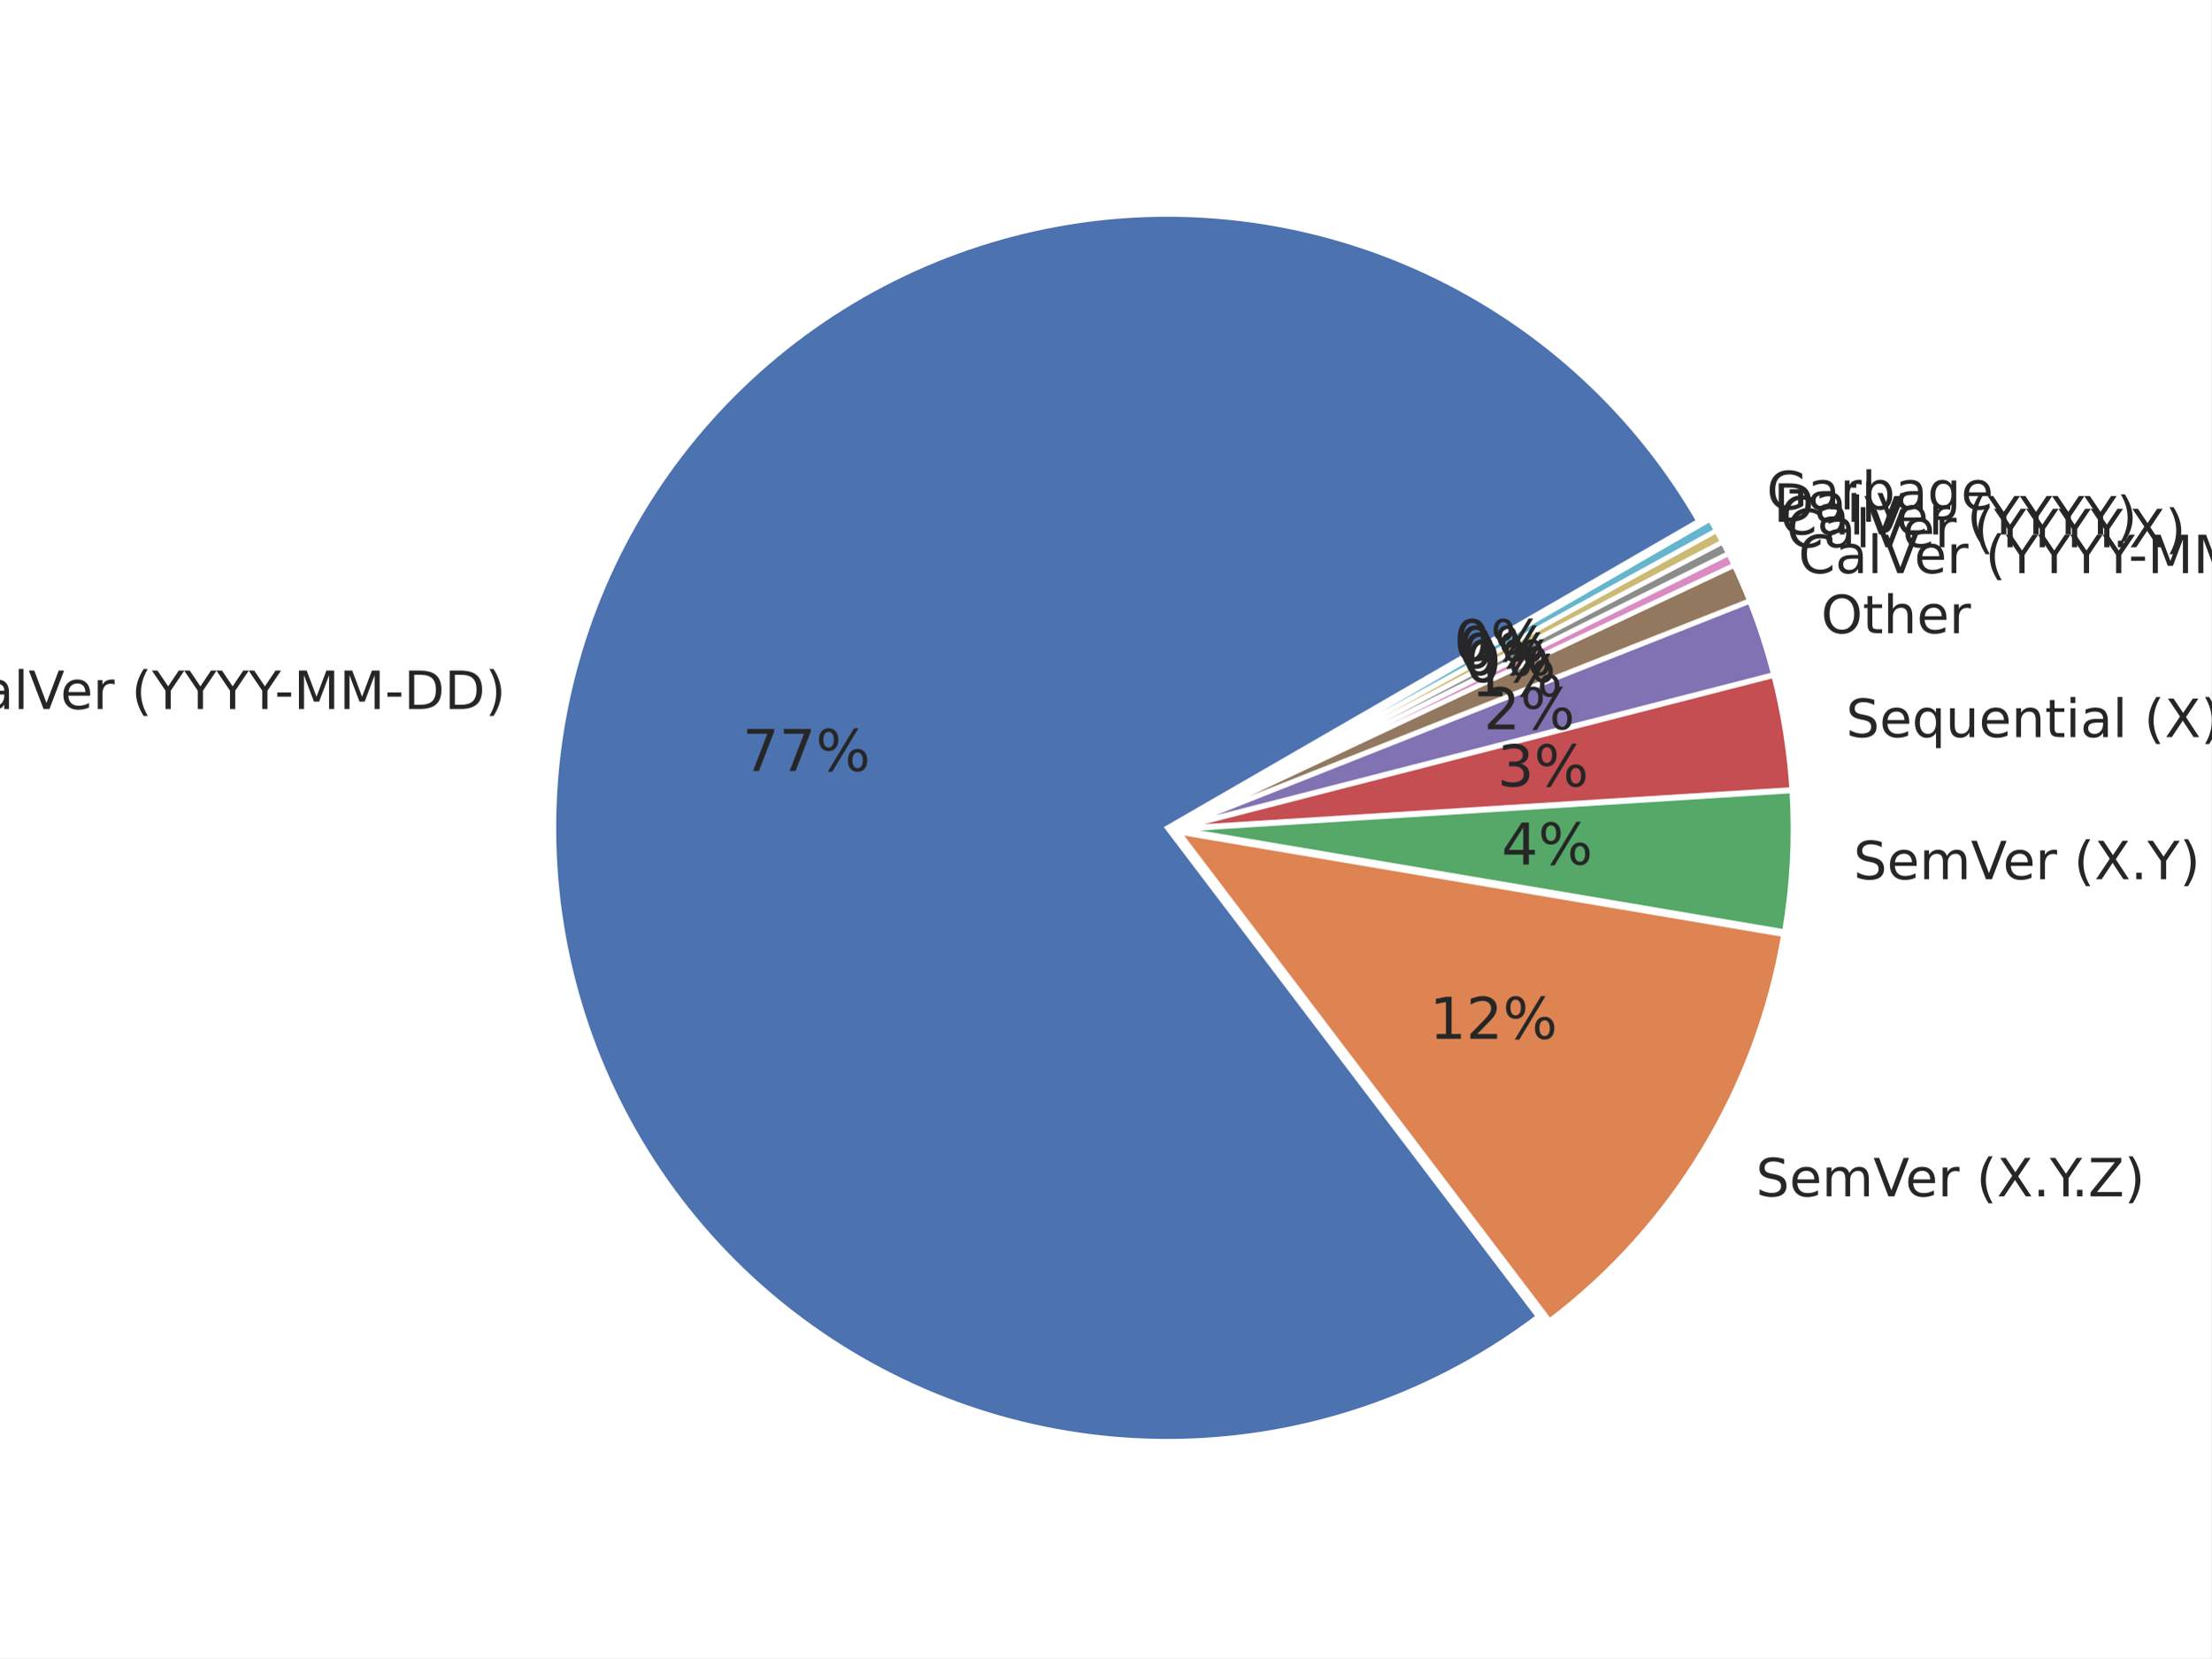
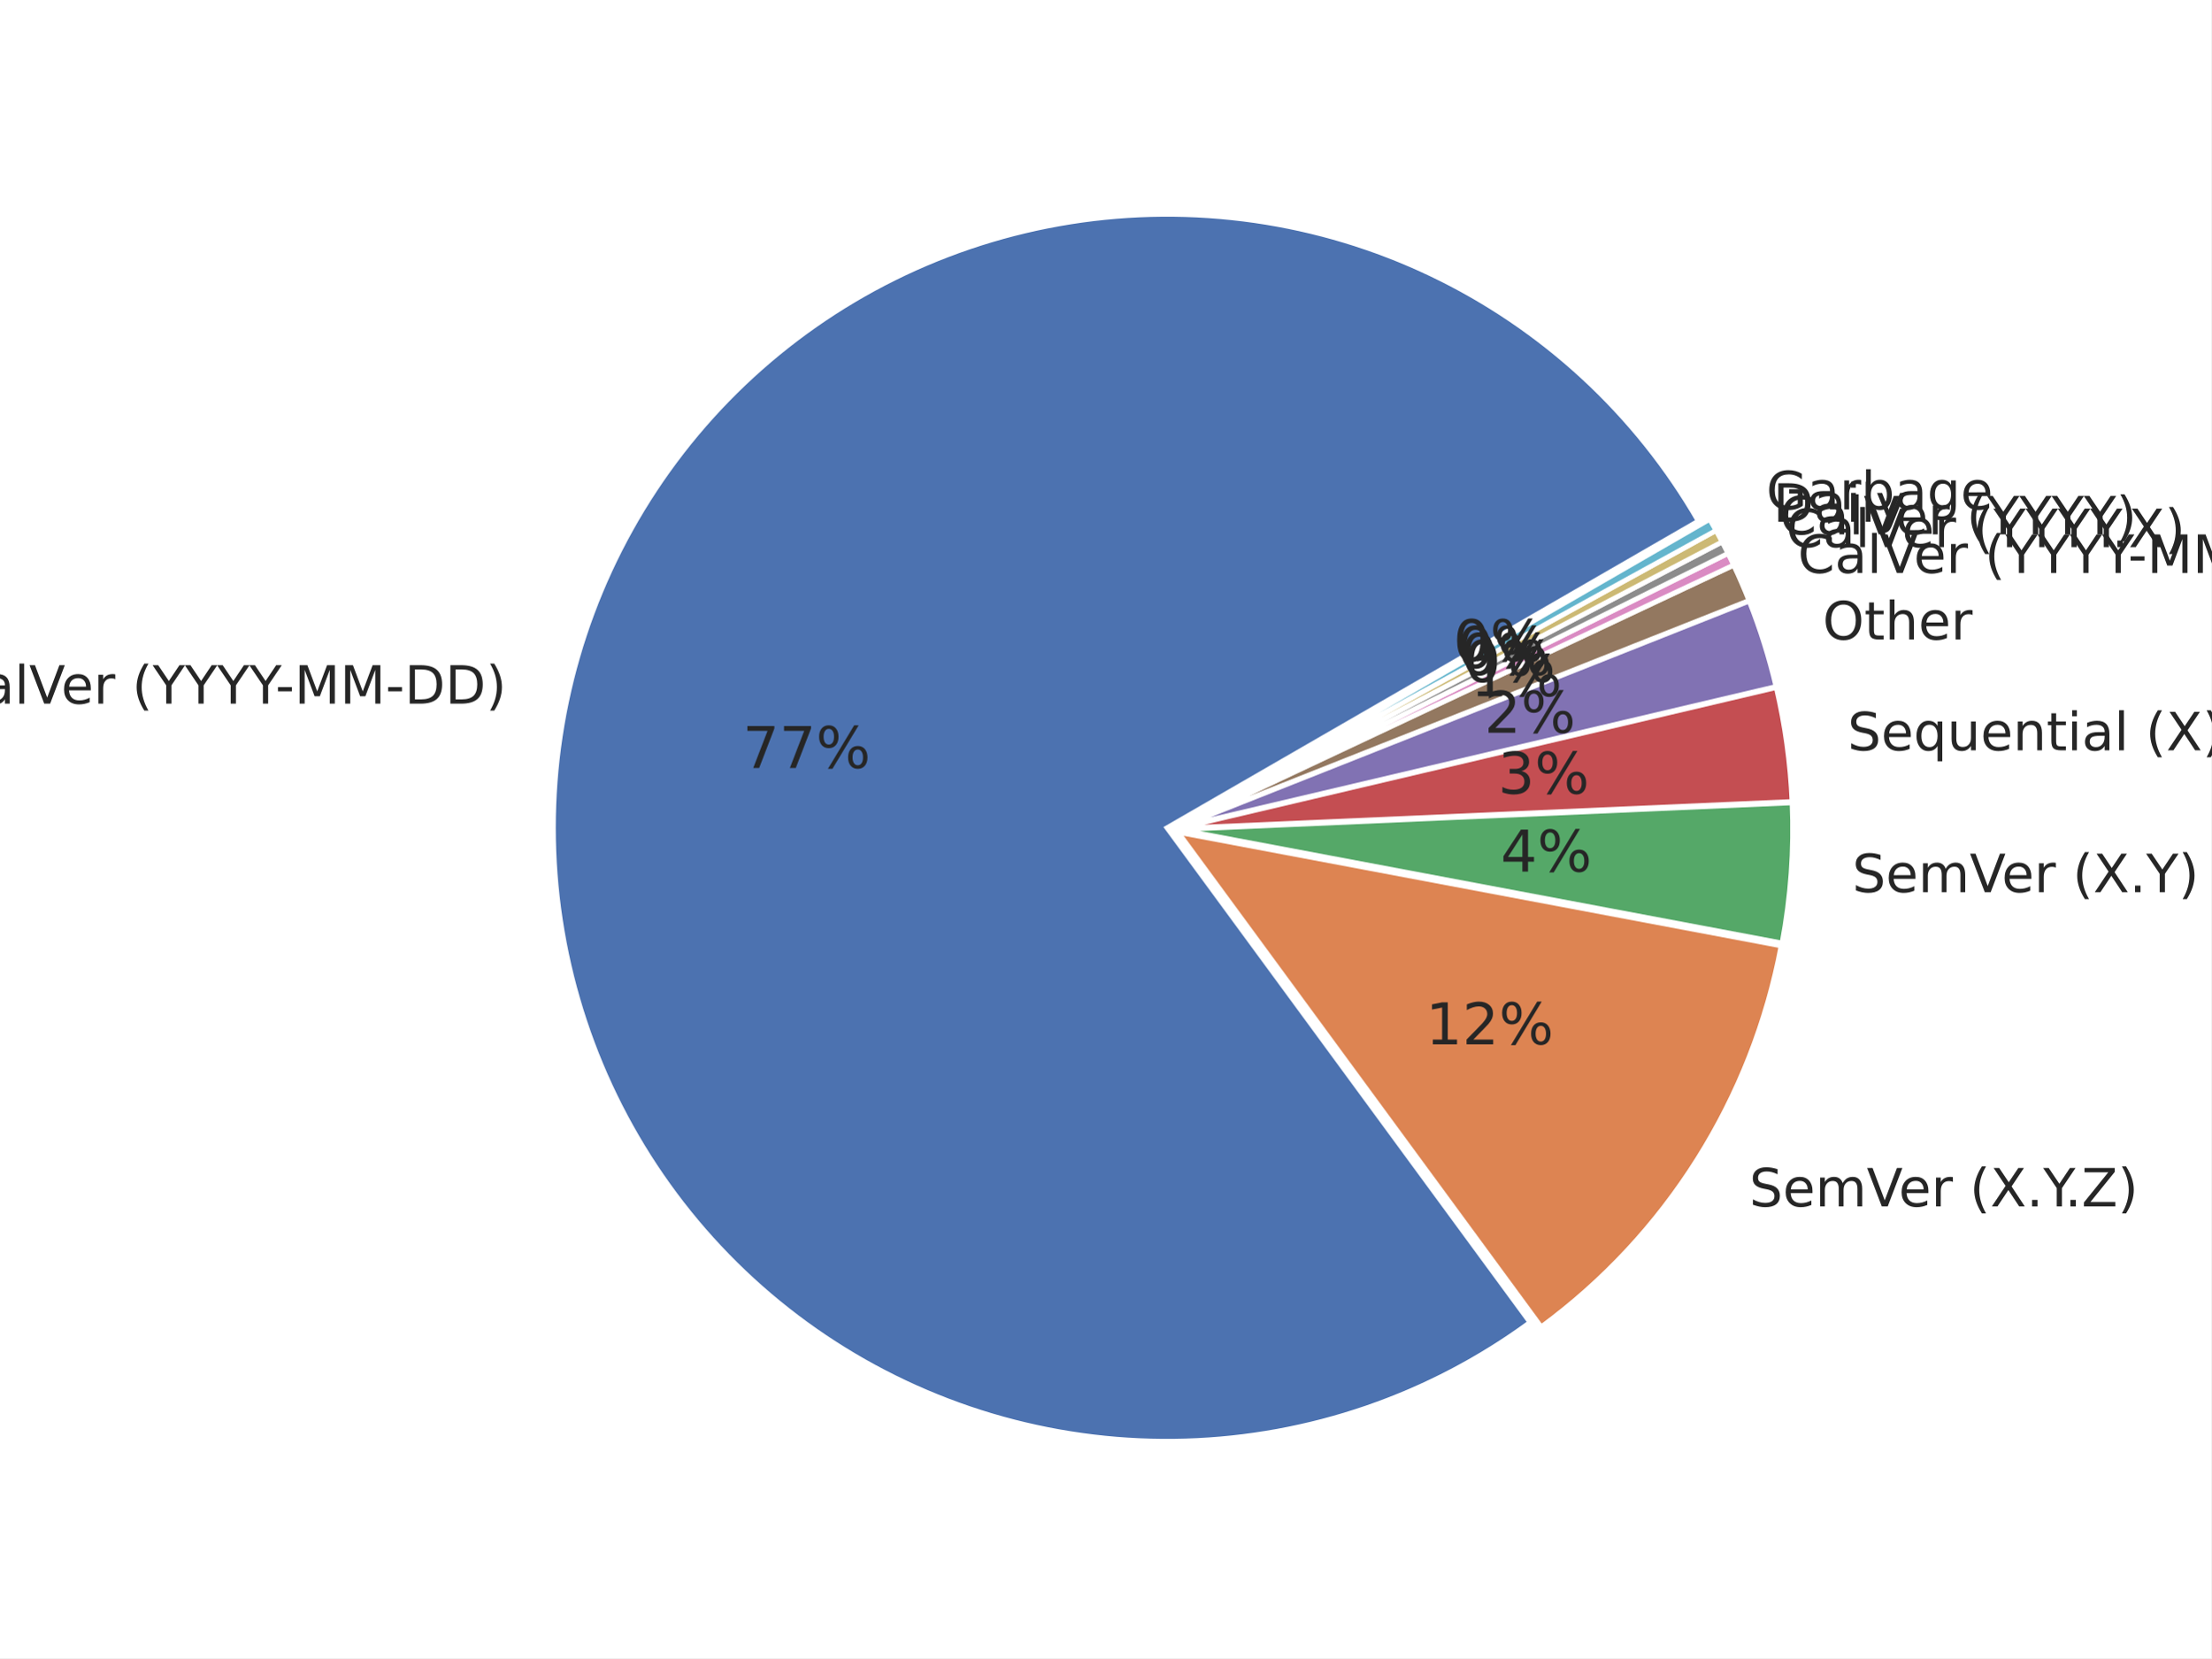
<svg xmlns="http://www.w3.org/2000/svg" xmlns:xlink="http://www.w3.org/1999/xlink" height="345.6pt" version="1.1" viewBox="0 0 460.8 345.6" width="460.8pt">
  <defs>
    <style type="text/css">*{stroke-linecap:butt;stroke-linejoin:round;}</style>
  </defs>
  <g id="figure_1">
    <g id="patch_1">
      <path d="M 0 345.6  L 460.8 345.6  L 460.8 0  L 0 0  z " style="fill:#ffffff;" />
    </g>
    <g id="axes_1">
      <g id="matplotlib.axis_1" />
      <g id="matplotlib.axis_2" />
      <g id="patch_2">
-         <path d="M 354.02 108.611  C 347.564 97.428 339.45 87.287 329.956 78.534  C 320.463 69.781 309.697 62.517 298.028 56.988  C 286.358 51.459 273.918 47.73 261.131 45.927  C 248.345 44.125 235.359 44.269 222.615 46.356  C 209.872 48.443 197.518 52.448 185.974 58.235  C 174.43 64.022 163.829 71.524 154.533 80.486  C 145.236 89.448 137.35 99.767 131.144 111.091  C 124.938 122.415 120.483 134.614 117.931 147.272  C 115.378 159.931 114.758 172.903 116.091 185.747  C 117.424 198.591 120.695 211.16 125.792 223.024  C 130.889 234.888 137.755 245.912 146.154 255.721  C 154.553 265.529 164.39 274.008 175.329 280.87  C 186.268 287.732 198.183 292.898 210.669 296.191  C 223.155 299.484 236.069 300.867 248.969 300.293  C 261.869 299.718 274.608 297.193 286.752 292.803  C 298.896 288.413 310.305 282.208 320.591 274.401  L 243.28 172.547  L 354.02 108.611  z " style="fill:#4c72b0;stroke:#ffffff;stroke-linejoin:miter;" />
+         <path d="M 353.936 108.601  C 347.501 97.455 339.42 87.345 329.966 78.611  C 320.513 69.878 309.795 62.622 298.175 57.088  C 286.556 51.555 274.167 47.807 261.428 45.972  C 248.69 44.137 235.747 44.235 223.038 46.264  C 210.329 48.293 197.998 52.229 186.464 57.938  C 174.93 63.648 164.324 71.067 155.005 79.943  C 145.685 88.819 137.759 99.052 131.494 110.294  C 125.23 121.537 120.698 133.661 118.053 146.256  C 115.408 158.851 114.679 171.774 115.892 184.587  C 117.105 197.399 120.245 209.956 125.206 221.831  C 130.168 233.706 136.893 244.765 145.156 254.632  C 153.419 264.5 163.124 273.063 173.943 280.033  C 184.763 287.003 196.572 292.3 208.973 295.745  C 221.373 299.189 234.223 300.742 247.087 300.35  C 259.951 299.958 272.683 297.627 284.851 293.434  C 297.019 289.242 308.484 283.236 318.859 275.62  L 243.195 172.537  L 353.936 108.601  z " style="fill:#4c72b0;stroke:#ffffff;stroke-linejoin:miter;" />
      </g>
      <g id="patch_3">
-         <path d="M 322.938 275.316  C 335.775 265.572 346.656 253.489 355.004 239.704  C 363.353 225.918 369.021 210.678 371.708 194.787  L 245.627 173.462  L 322.938 275.316  z " style="fill:#dd8452;stroke:#ffffff;stroke-linejoin:miter;" />
+         <path d="M 321.193 276.565  C 334.142 267.06 345.184 255.2 353.742 241.607  C 362.299 228.014 368.22 212.93 371.192 197.145  L 245.529 173.481  L 321.193 276.565  z " style="fill:#dd8452;stroke:#ffffff;stroke-linejoin:miter;" />
      </g>
      <g id="patch_4">
-         <path d="M 371.892 194.192  C 372.711 189.349 373.25 184.464 373.507 179.559  C 373.764 174.655 373.738 169.739 373.43 164.838  L 245.81 172.867  L 371.892 194.192  z " style="fill:#55a868;stroke:#ffffff;stroke-linejoin:miter;" />
+         <path d="M 371.385 196.555  C 372.291 191.744 372.92 186.886 373.269 182.003  C 373.618 177.121 373.686 172.222 373.473 167.332  L 245.722 172.891  L 371.385 196.555  z " style="fill:#55a868;stroke:#ffffff;stroke-linejoin:miter;" />
      </g>
      <g id="patch_5">
-         <path d="M 373.416 164.571  C 373.164 160.561 372.722 156.565 372.094 152.596  C 371.465 148.628 370.65 144.691 369.651 140.8  L 245.796 172.6  L 373.416 164.571  z " style="fill:#c44e52;stroke:#ffffff;stroke-linejoin:miter;" />
+         <path d="M 373.464 167.066  C 373.29 163.065 372.928 159.074 372.38 155.108  C 371.831 151.141 371.096 147.202 370.178 143.304  L 245.713 172.625  L 373.464 167.066  z " style="fill:#c44e52;stroke:#ffffff;stroke-linejoin:miter;" />
      </g>
      <g id="patch_6">
-         <path d="M 369.604 140.604  C 368.938 138.01 368.191 135.438 367.363 132.89  C 366.535 130.343 365.628 127.822 364.642 125.332  L 245.749 172.405  L 369.604 140.604  z " style="fill:#8172b3;stroke:#ffffff;stroke-linejoin:miter;" />
+         <path d="M 370.131 143.096  C 369.417 140.064 368.593 137.06 367.659 134.089  C 366.726 131.117 365.684 128.181 364.536 125.286  L 245.666 172.417  L 370.131 143.096  z " style="fill:#8172b3;stroke:#ffffff;stroke-linejoin:miter;" />
      </g>
      <g id="patch_7">
-         <path d="M 364.599 125.219  C 364.106 123.974 363.594 122.737 363.062 121.508  C 362.53 120.279 361.979 119.059 361.409 117.847  L 245.707 172.292  L 364.599 125.219  z " style="fill:#937860;stroke:#ffffff;stroke-linejoin:miter;" />
+         <path d="M 364.489 125.161  C 363.997 123.92 363.486 122.687 362.956 121.463  C 362.425 120.238 361.875 119.022 361.307 117.814  L 245.62 172.292  L 364.489 125.161  z " style="fill:#937860;stroke:#ffffff;stroke-linejoin:miter;" />
      </g>
      <g id="patch_8">
-         <path d="M 361.387 117.798  C 361.197 117.394 361.004 116.991 360.81 116.59  C 360.616 116.188 360.419 115.787 360.221 115.387  L 245.685 172.243  L 361.387 117.798  z " style="fill:#da8bc3;stroke:#ffffff;stroke-linejoin:miter;" />
+         <path d="M 361.285 117.766  C 361.095 117.363 360.903 116.962 360.71 116.561  C 360.516 116.161 360.32 115.761 360.122 115.363  L 245.598 172.243  L 361.285 117.766  z " style="fill:#da8bc3;stroke:#ffffff;stroke-linejoin:miter;" />
      </g>
      <g id="patch_9">
-         <path d="M 360.209 115.363  C 360.011 114.963 359.81 114.565 359.607 114.167  C 359.405 113.769 359.2 113.372 358.993 112.977  L 245.673 172.219  L 360.209 115.363  z " style="fill:#8c8c8c;stroke:#ffffff;stroke-linejoin:miter;" />
+         <path d="M 360.11 115.339  C 359.912 114.941 359.713 114.543 359.51 114.147  C 359.308 113.75 359.104 113.355 358.898 112.961  L 245.586 172.219  L 360.11 115.339  z " style="fill:#8c8c8c;stroke:#ffffff;stroke-linejoin:miter;" />
      </g>
      <g id="patch_10">
-         <path d="M 358.981 112.953  C 358.774 112.558 358.565 112.163 358.354 111.77  C 358.143 111.376 357.93 110.984 357.715 110.593  L 245.66 172.196  L 358.981 112.953  z " style="fill:#ccb974;stroke:#ffffff;stroke-linejoin:miter;" />
+         <path d="M 358.886 112.937  C 358.68 112.543 358.471 112.15 358.261 111.758  C 358.051 111.366 357.839 110.975 357.624 110.585  L 245.573 172.196  L 358.886 112.937  z " style="fill:#ccb974;stroke:#ffffff;stroke-linejoin:miter;" />
      </g>
      <g id="patch_11">
-         <path d="M 357.702 110.569  C 357.487 110.178 357.27 109.788 357.051 109.399  C 356.832 109.011 356.611 108.623 356.388 108.236  L 245.647 172.172  L 357.702 110.569  z " style="fill:#64b5cd;stroke:#ffffff;stroke-linejoin:miter;" />
+         <path d="M 357.611 110.562  C 357.397 110.172 357.181 109.783 356.962 109.396  C 356.744 109.008 356.523 108.621 356.301 108.236  L 245.561 172.172  L 357.611 110.562  z " style="fill:#64b5cd;stroke:#ffffff;stroke-linejoin:miter;" />
      </g>
      <g id="text_1">
-         <g style="fill:#262626;" transform="translate(-11.55156 147.7802)scale(0.11 -0.11)">
+         <g style="fill:#262626;" transform="translate(-11.40833 146.663)scale(0.11 -0.11)">
          <defs>
            <path d="M 64.406 67.281  L 64.406 56.891  Q 59.422 61.531 53.781 63.812  Q 48.141 66.109 41.797 66.109  Q 29.297 66.109 22.656 58.469  Q 16.016 50.828 16.016 36.375  Q 16.016 21.969 22.656 14.328  Q 29.297 6.688 41.797 6.688  Q 48.141 6.688 53.781 8.984  Q 59.422 11.281 64.406 15.922  L 64.406 5.609  Q 59.234 2.094 53.438 0.328  Q 47.656 -1.422 41.219 -1.422  Q 24.656 -1.422 15.125 8.703  Q 5.609 18.844 5.609 36.375  Q 5.609 53.953 15.125 64.078  Q 24.656 74.219 41.219 74.219  Q 47.75 74.219 53.531 72.484  Q 59.328 70.75 64.406 67.281  z " id="DejaVuSans-67" />
            <path d="M 34.281 27.484  Q 23.391 27.484 19.188 25  Q 14.984 22.516 14.984 16.5  Q 14.984 11.719 18.141 8.906  Q 21.297 6.109 26.703 6.109  Q 34.188 6.109 38.703 11.406  Q 43.219 16.703 43.219 25.484  L 43.219 27.484  z M 52.203 31.203  L 52.203 0  L 43.219 0  L 43.219 8.297  Q 40.141 3.328 35.547 0.953  Q 30.953 -1.422 24.312 -1.422  Q 15.922 -1.422 10.953 3.297  Q 6 8.016 6 15.922  Q 6 25.141 12.172 29.828  Q 18.359 34.516 30.609 34.516  L 43.219 34.516  L 43.219 35.406  Q 43.219 41.609 39.141 45  Q 35.062 48.391 27.688 48.391  Q 23 48.391 18.547 47.266  Q 14.109 46.141 10.016 43.891  L 10.016 52.203  Q 14.938 54.109 19.578 55.047  Q 24.219 56 28.609 56  Q 40.484 56 46.344 49.844  Q 52.203 43.703 52.203 31.203  z " id="DejaVuSans-97" />
            <path d="M 9.422 75.984  L 18.406 75.984  L 18.406 0  L 9.422 0  z " id="DejaVuSans-108" />
            <path d="M 28.609 0  L 0.781 72.906  L 11.078 72.906  L 34.188 11.531  L 57.328 72.906  L 67.578 72.906  L 39.797 0  z " id="DejaVuSans-86" />
            <path d="M 56.203 29.594  L 56.203 25.203  L 14.891 25.203  Q 15.484 15.922 20.484 11.062  Q 25.484 6.203 34.422 6.203  Q 39.594 6.203 44.453 7.469  Q 49.312 8.734 54.109 11.281  L 54.109 2.781  Q 49.266 0.734 44.188 -0.344  Q 39.109 -1.422 33.891 -1.422  Q 20.797 -1.422 13.156 6.188  Q 5.516 13.812 5.516 26.812  Q 5.516 40.234 12.766 48.109  Q 20.016 56 32.328 56  Q 43.359 56 49.781 48.891  Q 56.203 41.797 56.203 29.594  z M 47.219 32.234  Q 47.125 39.594 43.094 43.984  Q 39.062 48.391 32.422 48.391  Q 24.906 48.391 20.391 44.141  Q 15.875 39.891 15.188 32.172  z " id="DejaVuSans-101" />
            <path d="M 41.109 46.297  Q 39.594 47.172 37.812 47.578  Q 36.031 48 33.891 48  Q 26.266 48 22.188 43.047  Q 18.109 38.094 18.109 28.812  L 18.109 0  L 9.078 0  L 9.078 54.688  L 18.109 54.688  L 18.109 46.188  Q 20.953 51.172 25.484 53.578  Q 30.031 56 36.531 56  Q 37.453 56 38.578 55.875  Q 39.703 55.766 41.062 55.516  z " id="DejaVuSans-114" />
            <path id="DejaVuSans-32" />
            <path d="M 31 75.875  Q 24.469 64.656 21.281 53.656  Q 18.109 42.672 18.109 31.391  Q 18.109 20.125 21.312 9.062  Q 24.516 -2 31 -13.188  L 23.188 -13.188  Q 15.875 -1.703 12.234 9.375  Q 8.594 20.453 8.594 31.391  Q 8.594 42.281 12.203 53.312  Q 15.828 64.359 23.188 75.875  z " id="DejaVuSans-40" />
            <path d="M -0.203 72.906  L 10.406 72.906  L 30.609 42.922  L 50.688 72.906  L 61.281 72.906  L 35.5 34.719  L 35.5 0  L 25.594 0  L 25.594 34.719  z " id="DejaVuSans-89" />
            <path d="M 4.891 31.391  L 31.203 31.391  L 31.203 23.391  L 4.891 23.391  z " id="DejaVuSans-45" />
            <path d="M 9.812 72.906  L 24.516 72.906  L 43.109 23.297  L 61.812 72.906  L 76.516 72.906  L 76.516 0  L 66.891 0  L 66.891 64.016  L 48.094 14.016  L 38.188 14.016  L 19.391 64.016  L 19.391 0  L 9.812 0  z " id="DejaVuSans-77" />
            <path d="M 19.672 64.797  L 19.672 8.109  L 31.594 8.109  Q 46.688 8.109 53.688 14.938  Q 60.688 21.781 60.688 36.531  Q 60.688 51.172 53.688 57.984  Q 46.688 64.797 31.594 64.797  z M 9.812 72.906  L 30.078 72.906  Q 51.266 72.906 61.172 64.094  Q 71.094 55.281 71.094 36.531  Q 71.094 17.672 61.125 8.828  Q 51.172 0 30.078 0  L 9.812 0  z " id="DejaVuSans-68" />
            <path d="M 8.016 75.875  L 15.828 75.875  Q 23.141 64.359 26.781 53.312  Q 30.422 42.281 30.422 31.391  Q 30.422 20.453 26.781 9.375  Q 23.141 -1.703 15.828 -13.188  L 8.016 -13.188  Q 14.5 -2 17.703 9.062  Q 20.906 20.125 20.906 31.391  Q 20.906 42.672 17.703 53.656  Q 14.5 64.656 8.016 75.875  z " id="DejaVuSans-41" />
          </defs>
          <use xlink:href="#DejaVuSans-67" />
          <use x="69.824" xlink:href="#DejaVuSans-97" />
          <use x="131.104" xlink:href="#DejaVuSans-108" />
          <use x="158.887" xlink:href="#DejaVuSans-86" />
          <use x="219.545" xlink:href="#DejaVuSans-101" />
          <use x="281.068" xlink:href="#DejaVuSans-114" />
          <use x="322.182" xlink:href="#DejaVuSans-32" />
          <use x="353.969" xlink:href="#DejaVuSans-40" />
          <use x="392.982" xlink:href="#DejaVuSans-89" />
          <use x="454.066" xlink:href="#DejaVuSans-89" />
          <use x="515.15" xlink:href="#DejaVuSans-89" />
          <use x="576.234" xlink:href="#DejaVuSans-89" />
          <use x="625.443" xlink:href="#DejaVuSans-45" />
          <use x="661.527" xlink:href="#DejaVuSans-77" />
          <use x="747.807" xlink:href="#DejaVuSans-77" />
          <use x="834.086" xlink:href="#DejaVuSans-45" />
          <use x="870.17" xlink:href="#DejaVuSans-68" />
          <use x="947.172" xlink:href="#DejaVuSans-68" />
          <use x="1024.174" xlink:href="#DejaVuSans-41" />
        </g>
      </g>
      <g id="text_2">
-         <g style="fill:#262626;" transform="translate(154.7343 160.6936)scale(0.12 -0.12)">
+         <g style="fill:#262626;" transform="translate(154.774 160.0796)scale(0.12 -0.12)">
          <defs>
            <path d="M 8.203 72.906  L 55.078 72.906  L 55.078 68.703  L 28.609 0  L 18.312 0  L 43.219 64.594  L 8.203 64.594  z " id="DejaVuSans-55" />
            <path d="M 72.703 32.078  Q 68.453 32.078 66.031 28.469  Q 63.625 24.859 63.625 18.406  Q 63.625 12.062 66.031 8.422  Q 68.453 4.781 72.703 4.781  Q 76.859 4.781 79.266 8.422  Q 81.688 12.062 81.688 18.406  Q 81.688 24.812 79.266 28.438  Q 76.859 32.078 72.703 32.078  z M 72.703 38.281  Q 80.422 38.281 84.953 32.906  Q 89.5 27.547 89.5 18.406  Q 89.5 9.281 84.938 3.922  Q 80.375 -1.422 72.703 -1.422  Q 64.891 -1.422 60.344 3.922  Q 55.812 9.281 55.812 18.406  Q 55.812 27.594 60.375 32.938  Q 64.938 38.281 72.703 38.281  z M 22.312 68.016  Q 18.109 68.016 15.688 64.375  Q 13.281 60.75 13.281 54.391  Q 13.281 47.953 15.672 44.328  Q 18.062 40.719 22.312 40.719  Q 26.562 40.719 28.969 44.328  Q 31.391 47.953 31.391 54.391  Q 31.391 60.688 28.953 64.344  Q 26.516 68.016 22.312 68.016  z M 66.406 74.219  L 74.219 74.219  L 28.609 -1.422  L 20.797 -1.422  z M 22.312 74.219  Q 30.031 74.219 34.609 68.875  Q 39.203 63.531 39.203 54.391  Q 39.203 45.172 34.641 39.844  Q 30.078 34.516 22.312 34.516  Q 14.547 34.516 10.031 39.859  Q 5.516 45.219 5.516 54.391  Q 5.516 63.484 10.047 68.844  Q 14.594 74.219 22.312 74.219  z " id="DejaVuSans-37" />
          </defs>
          <use xlink:href="#DejaVuSans-55" />
          <use x="63.623" xlink:href="#DejaVuSans-55" />
          <use x="127.246" xlink:href="#DejaVuSans-37" />
        </g>
      </g>
      <g id="text_3">
-         <g style="fill:#262626;" transform="translate(365.9419 249.363)scale(0.11 -0.11)">
+         <g style="fill:#262626;" transform="translate(364.5631 251.4553)scale(0.11 -0.11)">
          <defs>
            <path d="M 53.516 70.516  L 53.516 60.891  Q 47.906 63.578 42.922 64.891  Q 37.938 66.219 33.297 66.219  Q 25.25 66.219 20.875 63.094  Q 16.5 59.969 16.5 54.203  Q 16.5 49.359 19.406 46.891  Q 22.312 44.438 30.422 42.922  L 36.375 41.703  Q 47.406 39.594 52.656 34.297  Q 57.906 29 57.906 20.125  Q 57.906 9.516 50.797 4.047  Q 43.703 -1.422 29.984 -1.422  Q 24.812 -1.422 18.969 -0.25  Q 13.141 0.922 6.891 3.219  L 6.891 13.375  Q 12.891 10.016 18.656 8.297  Q 24.422 6.594 29.984 6.594  Q 38.422 6.594 43.016 9.906  Q 47.609 13.234 47.609 19.391  Q 47.609 24.75 44.312 27.781  Q 41.016 30.812 33.5 32.328  L 27.484 33.5  Q 16.453 35.688 11.516 40.375  Q 6.594 45.062 6.594 53.422  Q 6.594 63.094 13.406 68.656  Q 20.219 74.219 32.172 74.219  Q 37.312 74.219 42.625 73.281  Q 47.953 72.359 53.516 70.516  z " id="DejaVuSans-83" />
            <path d="M 52 44.188  Q 55.375 50.25 60.062 53.125  Q 64.75 56 71.094 56  Q 79.641 56 84.281 50.016  Q 88.922 44.047 88.922 33.016  L 88.922 0  L 79.891 0  L 79.891 32.719  Q 79.891 40.578 77.094 44.375  Q 74.312 48.188 68.609 48.188  Q 61.625 48.188 57.562 43.547  Q 53.516 38.922 53.516 30.906  L 53.516 0  L 44.484 0  L 44.484 32.719  Q 44.484 40.625 41.703 44.406  Q 38.922 48.188 33.109 48.188  Q 26.219 48.188 22.156 43.531  Q 18.109 38.875 18.109 30.906  L 18.109 0  L 9.078 0  L 9.078 54.688  L 18.109 54.688  L 18.109 46.188  Q 21.188 51.219 25.484 53.609  Q 29.781 56 35.688 56  Q 41.656 56 45.828 52.969  Q 50 49.953 52 44.188  z " id="DejaVuSans-109" />
            <path d="M 6.297 72.906  L 16.891 72.906  L 35.016 45.797  L 53.219 72.906  L 63.812 72.906  L 40.375 37.891  L 65.375 0  L 54.781 0  L 34.281 31  L 13.625 0  L 2.984 0  L 29 38.922  z " id="DejaVuSans-88" />
            <path d="M 10.688 12.406  L 21 12.406  L 21 0  L 10.688 0  z " id="DejaVuSans-46" />
            <path d="M 5.609 72.906  L 62.891 72.906  L 62.891 65.375  L 16.797 8.297  L 64.016 8.297  L 64.016 0  L 4.5 0  L 4.5 7.516  L 50.594 64.594  L 5.609 64.594  z " id="DejaVuSans-90" />
          </defs>
          <use xlink:href="#DejaVuSans-83" />
          <use x="63.477" xlink:href="#DejaVuSans-101" />
          <use x="125" xlink:href="#DejaVuSans-109" />
          <use x="222.412" xlink:href="#DejaVuSans-86" />
          <use x="283.07" xlink:href="#DejaVuSans-101" />
          <use x="344.594" xlink:href="#DejaVuSans-114" />
          <use x="385.707" xlink:href="#DejaVuSans-32" />
          <use x="417.494" xlink:href="#DejaVuSans-40" />
          <use x="456.508" xlink:href="#DejaVuSans-88" />
          <use x="525.014" xlink:href="#DejaVuSans-46" />
          <use x="556.801" xlink:href="#DejaVuSans-89" />
          <use x="597.635" xlink:href="#DejaVuSans-46" />
          <use x="629.422" xlink:href="#DejaVuSans-90" />
          <use x="697.928" xlink:href="#DejaVuSans-41" />
        </g>
      </g>
      <g id="text_4">
-         <g style="fill:#262626;" transform="translate(297.9174 216.5184)scale(0.12 -0.12)">
+         <g style="fill:#262626;" transform="translate(297.1206 217.6682)scale(0.12 -0.12)">
          <defs>
            <path d="M 12.406 8.297  L 28.516 8.297  L 28.516 63.922  L 10.984 60.406  L 10.984 69.391  L 28.422 72.906  L 38.281 72.906  L 38.281 8.297  L 54.391 8.297  L 54.391 0  L 12.406 0  z " id="DejaVuSans-49" />
            <path d="M 19.188 8.297  L 53.609 8.297  L 53.609 0  L 7.328 0  L 7.328 8.297  Q 12.938 14.109 22.625 23.891  Q 32.328 33.688 34.812 36.531  Q 39.547 41.844 41.422 45.531  Q 43.312 49.219 43.312 52.781  Q 43.312 58.594 39.234 62.25  Q 35.156 65.922 28.609 65.922  Q 23.969 65.922 18.812 64.312  Q 13.672 62.703 7.812 59.422  L 7.812 69.391  Q 13.766 71.781 18.938 73  Q 24.125 74.219 28.422 74.219  Q 39.75 74.219 46.484 68.547  Q 53.219 62.891 53.219 53.422  Q 53.219 48.922 51.531 44.891  Q 49.859 40.875 45.406 35.406  Q 44.188 33.984 37.641 27.219  Q 31.109 20.453 19.188 8.297  z " id="DejaVuSans-50" />
          </defs>
          <use xlink:href="#DejaVuSans-49" />
          <use x="63.623" xlink:href="#DejaVuSans-50" />
          <use x="127.246" xlink:href="#DejaVuSans-37" />
        </g>
      </g>
      <g id="text_5">
-         <g style="fill:#262626;" transform="translate(386.2767 183.2638)scale(0.11 -0.11)">
+         <g style="fill:#262626;" transform="translate(386.0236 185.9498)scale(0.11 -0.11)">
          <use xlink:href="#DejaVuSans-83" />
          <use x="63.477" xlink:href="#DejaVuSans-101" />
          <use x="125" xlink:href="#DejaVuSans-109" />
          <use x="222.412" xlink:href="#DejaVuSans-86" />
          <use x="283.07" xlink:href="#DejaVuSans-101" />
          <use x="344.594" xlink:href="#DejaVuSans-114" />
          <use x="385.707" xlink:href="#DejaVuSans-32" />
          <use x="417.494" xlink:href="#DejaVuSans-40" />
          <use x="456.508" xlink:href="#DejaVuSans-88" />
          <use x="525.014" xlink:href="#DejaVuSans-46" />
          <use x="556.801" xlink:href="#DejaVuSans-89" />
          <use x="617.885" xlink:href="#DejaVuSans-41" />
        </g>
      </g>
      <g id="text_6">
-         <g style="fill:#262626;" transform="translate(312.9099 180.1936)scale(0.12 -0.12)">
+         <g style="fill:#262626;" transform="translate(312.7317 181.6697)scale(0.12 -0.12)">
          <defs>
            <path d="M 37.797 64.312  L 12.891 25.391  L 37.797 25.391  z M 35.203 72.906  L 47.609 72.906  L 47.609 25.391  L 58.016 25.391  L 58.016 17.188  L 47.609 17.188  L 47.609 0  L 37.797 0  L 37.797 17.188  L 4.891 17.188  L 4.891 26.703  z " id="DejaVuSans-52" />
          </defs>
          <use xlink:href="#DejaVuSans-52" />
          <use x="63.623" xlink:href="#DejaVuSans-37" />
        </g>
      </g>
      <g id="text_7">
-         <g style="fill:#262626;" transform="translate(384.7237 153.6314)scale(0.11 -0.11)">
+         <g style="fill:#262626;" transform="translate(385.0463 156.3911)scale(0.11 -0.11)">
          <defs>
            <path d="M 14.797 27.297  Q 14.797 17.391 18.875 11.75  Q 22.953 6.109 30.078 6.109  Q 37.203 6.109 41.297 11.75  Q 45.406 17.391 45.406 27.297  Q 45.406 37.203 41.297 42.844  Q 37.203 48.484 30.078 48.484  Q 22.953 48.484 18.875 42.844  Q 14.797 37.203 14.797 27.297  z M 45.406 8.203  Q 42.578 3.328 38.25 0.953  Q 33.938 -1.422 27.875 -1.422  Q 17.969 -1.422 11.734 6.484  Q 5.516 14.406 5.516 27.297  Q 5.516 40.188 11.734 48.094  Q 17.969 56 27.875 56  Q 33.938 56 38.25 53.625  Q 42.578 51.266 45.406 46.391  L 45.406 54.688  L 54.391 54.688  L 54.391 -20.797  L 45.406 -20.797  z " id="DejaVuSans-113" />
            <path d="M 8.5 21.578  L 8.5 54.688  L 17.484 54.688  L 17.484 21.922  Q 17.484 14.156 20.5 10.266  Q 23.531 6.391 29.594 6.391  Q 36.859 6.391 41.078 11.031  Q 45.312 15.672 45.312 23.688  L 45.312 54.688  L 54.297 54.688  L 54.297 0  L 45.312 0  L 45.312 8.406  Q 42.047 3.422 37.719 1  Q 33.406 -1.422 27.688 -1.422  Q 18.266 -1.422 13.375 4.438  Q 8.5 10.297 8.5 21.578  z M 31.109 56  z " id="DejaVuSans-117" />
            <path d="M 54.891 33.016  L 54.891 0  L 45.906 0  L 45.906 32.719  Q 45.906 40.484 42.875 44.328  Q 39.844 48.188 33.797 48.188  Q 26.516 48.188 22.312 43.547  Q 18.109 38.922 18.109 30.906  L 18.109 0  L 9.078 0  L 9.078 54.688  L 18.109 54.688  L 18.109 46.188  Q 21.344 51.125 25.703 53.562  Q 30.078 56 35.797 56  Q 45.219 56 50.047 50.172  Q 54.891 44.344 54.891 33.016  z " id="DejaVuSans-110" />
            <path d="M 18.312 70.219  L 18.312 54.688  L 36.812 54.688  L 36.812 47.703  L 18.312 47.703  L 18.312 18.016  Q 18.312 11.328 20.141 9.422  Q 21.969 7.516 27.594 7.516  L 36.812 7.516  L 36.812 0  L 27.594 0  Q 17.188 0 13.234 3.875  Q 9.281 7.766 9.281 18.016  L 9.281 47.703  L 2.688 47.703  L 2.688 54.688  L 9.281 54.688  L 9.281 70.219  z " id="DejaVuSans-116" />
            <path d="M 9.422 54.688  L 18.406 54.688  L 18.406 0  L 9.422 0  z M 9.422 75.984  L 18.406 75.984  L 18.406 64.594  L 9.422 64.594  z " id="DejaVuSans-105" />
          </defs>
          <use xlink:href="#DejaVuSans-83" />
          <use x="63.477" xlink:href="#DejaVuSans-101" />
          <use x="125" xlink:href="#DejaVuSans-113" />
          <use x="188.477" xlink:href="#DejaVuSans-117" />
          <use x="251.855" xlink:href="#DejaVuSans-101" />
          <use x="313.379" xlink:href="#DejaVuSans-110" />
          <use x="376.758" xlink:href="#DejaVuSans-116" />
          <use x="415.967" xlink:href="#DejaVuSans-105" />
          <use x="443.75" xlink:href="#DejaVuSans-97" />
          <use x="505.029" xlink:href="#DejaVuSans-108" />
          <use x="532.812" xlink:href="#DejaVuSans-32" />
          <use x="564.6" xlink:href="#DejaVuSans-40" />
          <use x="603.613" xlink:href="#DejaVuSans-88" />
          <use x="672.119" xlink:href="#DejaVuSans-41" />
        </g>
      </g>
      <g id="text_8">
-         <g style="fill:#262626;" transform="translate(312.0564 163.9091)scale(0.12 -0.12)">
+         <g style="fill:#262626;" transform="translate(312.1947 165.4257)scale(0.12 -0.12)">
          <defs>
            <path d="M 40.578 39.312  Q 47.656 37.797 51.625 33  Q 55.609 28.219 55.609 21.188  Q 55.609 10.406 48.188 4.484  Q 40.766 -1.422 27.094 -1.422  Q 22.516 -1.422 17.656 -0.516  Q 12.797 0.391 7.625 2.203  L 7.625 11.719  Q 11.719 9.328 16.594 8.109  Q 21.484 6.891 26.812 6.891  Q 36.078 6.891 40.938 10.547  Q 45.797 14.203 45.797 21.188  Q 45.797 27.641 41.281 31.266  Q 36.766 34.906 28.719 34.906  L 20.219 34.906  L 20.219 43.016  L 29.109 43.016  Q 36.375 43.016 40.234 45.922  Q 44.094 48.828 44.094 54.297  Q 44.094 59.906 40.109 62.906  Q 36.141 65.922 28.719 65.922  Q 24.656 65.922 20.016 65.031  Q 15.375 64.156 9.812 62.312  L 9.812 71.094  Q 15.438 72.656 20.344 73.438  Q 25.25 74.219 29.594 74.219  Q 40.828 74.219 47.359 69.109  Q 53.906 64.016 53.906 55.328  Q 53.906 49.266 50.438 45.094  Q 46.969 40.922 40.578 39.312  z " id="DejaVuSans-51" />
          </defs>
          <use xlink:href="#DejaVuSans-51" />
          <use x="63.623" xlink:href="#DejaVuSans-37" />
        </g>
      </g>
      <g id="text_9">
-         <g style="fill:#262626;" transform="translate(379.5243 131.9741)scale(0.11 -0.11)">
+         <g style="fill:#262626;" transform="translate(379.8584 133.2911)scale(0.11 -0.11)">
          <defs>
            <path d="M 39.406 66.219  Q 28.656 66.219 22.328 58.203  Q 16.016 50.203 16.016 36.375  Q 16.016 22.609 22.328 14.594  Q 28.656 6.594 39.406 6.594  Q 50.141 6.594 56.422 14.594  Q 62.703 22.609 62.703 36.375  Q 62.703 50.203 56.422 58.203  Q 50.141 66.219 39.406 66.219  z M 39.406 74.219  Q 54.734 74.219 63.906 63.938  Q 73.094 53.656 73.094 36.375  Q 73.094 19.141 63.906 8.859  Q 54.734 -1.422 39.406 -1.422  Q 24.031 -1.422 14.812 8.828  Q 5.609 19.094 5.609 36.375  Q 5.609 53.656 14.812 63.938  Q 24.031 74.219 39.406 74.219  z " id="DejaVuSans-79" />
            <path d="M 54.891 33.016  L 54.891 0  L 45.906 0  L 45.906 32.719  Q 45.906 40.484 42.875 44.328  Q 39.844 48.188 33.797 48.188  Q 26.516 48.188 22.312 43.547  Q 18.109 38.922 18.109 30.906  L 18.109 0  L 9.078 0  L 9.078 75.984  L 18.109 75.984  L 18.109 46.188  Q 21.344 51.125 25.703 53.562  Q 30.078 56 35.797 56  Q 45.219 56 50.047 50.172  Q 54.891 44.344 54.891 33.016  z " id="DejaVuSans-104" />
          </defs>
          <use xlink:href="#DejaVuSans-79" />
          <use x="78.711" xlink:href="#DejaVuSans-116" />
          <use x="117.92" xlink:href="#DejaVuSans-104" />
          <use x="181.299" xlink:href="#DejaVuSans-101" />
          <use x="242.822" xlink:href="#DejaVuSans-114" />
        </g>
      </g>
      <g id="text_10">
-         <g style="fill:#262626;" transform="translate(309.1991 152.0073)scale(0.12 -0.12)">
+         <g style="fill:#262626;" transform="translate(309.3436 152.7311)scale(0.12 -0.12)">
          <use xlink:href="#DejaVuSans-50" />
          <use x="63.623" xlink:href="#DejaVuSans-37" />
        </g>
      </g>
      <g id="text_11">
-         <g style="fill:#262626;" transform="translate(374.7975 119.465)scale(0.11 -0.11)">
+         <g style="fill:#262626;" transform="translate(374.6891 119.4151)scale(0.11 -0.11)">
          <use xlink:href="#DejaVuSans-67" />
          <use x="69.824" xlink:href="#DejaVuSans-97" />
          <use x="131.104" xlink:href="#DejaVuSans-108" />
          <use x="158.887" xlink:href="#DejaVuSans-86" />
          <use x="219.545" xlink:href="#DejaVuSans-101" />
          <use x="281.068" xlink:href="#DejaVuSans-114" />
          <use x="322.182" xlink:href="#DejaVuSans-32" />
          <use x="353.969" xlink:href="#DejaVuSans-40" />
          <use x="392.982" xlink:href="#DejaVuSans-89" />
          <use x="454.066" xlink:href="#DejaVuSans-89" />
          <use x="515.15" xlink:href="#DejaVuSans-89" />
          <use x="576.234" xlink:href="#DejaVuSans-89" />
          <use x="625.443" xlink:href="#DejaVuSans-45" />
          <use x="661.527" xlink:href="#DejaVuSans-77" />
          <use x="747.807" xlink:href="#DejaVuSans-77" />
          <use x="834.086" xlink:href="#DejaVuSans-41" />
        </g>
      </g>
      <g id="text_12">
-         <g style="fill:#262626;" transform="translate(306.6015 145.133)scale(0.12 -0.12)">
+         <g style="fill:#262626;" transform="translate(306.5029 145.1056)scale(0.12 -0.12)">
          <use xlink:href="#DejaVuSans-49" />
          <use x="63.623" xlink:href="#DejaVuSans-37" />
        </g>
      </g>
      <g id="text_13">
-         <g style="fill:#262626;" transform="translate(372.3227 114.0595)scale(0.11 -0.11)">
+         <g style="fill:#262626;" transform="translate(372.2209 114.0284)scale(0.11 -0.11)">
          <use xlink:href="#DejaVuSans-67" />
          <use x="69.824" xlink:href="#DejaVuSans-97" />
          <use x="131.104" xlink:href="#DejaVuSans-108" />
          <use x="158.887" xlink:href="#DejaVuSans-86" />
          <use x="219.545" xlink:href="#DejaVuSans-101" />
          <use x="281.068" xlink:href="#DejaVuSans-114" />
          <use x="322.182" xlink:href="#DejaVuSans-32" />
          <use x="353.969" xlink:href="#DejaVuSans-40" />
          <use x="392.982" xlink:href="#DejaVuSans-89" />
          <use x="454.066" xlink:href="#DejaVuSans-89" />
          <use x="515.15" xlink:href="#DejaVuSans-89" />
          <use x="576.234" xlink:href="#DejaVuSans-89" />
          <use x="617.068" xlink:href="#DejaVuSans-46" />
          <use x="648.855" xlink:href="#DejaVuSans-88" />
          <use x="717.361" xlink:href="#DejaVuSans-41" />
        </g>
      </g>
      <g id="text_14">
-         <g style="fill:#262626;" transform="translate(305.2414 142.1624)scale(0.12 -0.12)">
+         <g style="fill:#262626;" transform="translate(305.1464 142.1453)scale(0.12 -0.12)">
          <defs>
            <path d="M 31.781 66.406  Q 24.172 66.406 20.328 58.906  Q 16.5 51.422 16.5 36.375  Q 16.5 21.391 20.328 13.891  Q 24.172 6.391 31.781 6.391  Q 39.453 6.391 43.281 13.891  Q 47.125 21.391 47.125 36.375  Q 47.125 51.422 43.281 58.906  Q 39.453 66.406 31.781 66.406  z M 31.781 74.219  Q 44.047 74.219 50.516 64.516  Q 56.984 54.828 56.984 36.375  Q 56.984 17.969 50.516 8.266  Q 44.047 -1.422 31.781 -1.422  Q 19.531 -1.422 13.062 8.266  Q 6.594 17.969 6.594 36.375  Q 6.594 54.828 13.062 64.516  Q 19.531 74.219 31.781 74.219  z " id="DejaVuSans-48" />
          </defs>
          <use xlink:href="#DejaVuSans-48" />
          <use x="63.623" xlink:href="#DejaVuSans-37" />
        </g>
      </g>
      <g id="text_15">
-         <g style="fill:#262626;" transform="translate(371.0009 111.3969)scale(0.11 -0.11)">
+         <g style="fill:#262626;" transform="translate(370.9029 111.3748)scale(0.11 -0.11)">
          <use xlink:href="#DejaVuSans-67" />
          <use x="69.824" xlink:href="#DejaVuSans-97" />
          <use x="131.104" xlink:href="#DejaVuSans-108" />
          <use x="158.887" xlink:href="#DejaVuSans-86" />
          <use x="219.545" xlink:href="#DejaVuSans-101" />
          <use x="281.068" xlink:href="#DejaVuSans-114" />
          <use x="322.182" xlink:href="#DejaVuSans-32" />
          <use x="353.969" xlink:href="#DejaVuSans-40" />
          <use x="392.982" xlink:href="#DejaVuSans-89" />
          <use x="454.066" xlink:href="#DejaVuSans-89" />
          <use x="515.15" xlink:href="#DejaVuSans-89" />
          <use x="576.234" xlink:href="#DejaVuSans-89" />
          <use x="637.318" xlink:href="#DejaVuSans-41" />
        </g>
      </g>
      <g id="text_16">
-         <g style="fill:#262626;" transform="translate(304.5151 140.6991)scale(0.12 -0.12)">
+         <g style="fill:#262626;" transform="translate(304.4222 140.687)scale(0.12 -0.12)">
          <use xlink:href="#DejaVuSans-48" />
          <use x="63.623" xlink:href="#DejaVuSans-37" />
        </g>
      </g>
      <g id="text_17">
-         <g style="fill:#262626;" transform="translate(369.6237 108.7625)scale(0.11 -0.11)">
+         <g style="fill:#262626;" transform="translate(369.5299 108.7494)scale(0.11 -0.11)">
          <defs>
            <path d="M 32.172 -5.078  Q 28.375 -14.844 24.75 -17.812  Q 21.141 -20.797 15.094 -20.797  L 7.906 -20.797  L 7.906 -13.281  L 13.188 -13.281  Q 16.891 -13.281 18.938 -11.516  Q 21 -9.766 23.484 -3.219  L 25.094 0.875  L 2.984 54.688  L 12.5 54.688  L 29.594 11.922  L 46.688 54.688  L 56.203 54.688  z " id="DejaVuSans-121" />
          </defs>
          <use xlink:href="#DejaVuSans-68" />
          <use x="77.002" xlink:href="#DejaVuSans-97" />
          <use x="138.281" xlink:href="#DejaVuSans-105" />
          <use x="166.064" xlink:href="#DejaVuSans-108" />
          <use x="193.848" xlink:href="#DejaVuSans-121" />
        </g>
      </g>
      <g id="text_18">
-         <g style="fill:#262626;" transform="translate(303.7582 139.2514)scale(0.12 -0.12)">
+         <g style="fill:#262626;" transform="translate(303.6676 139.2442)scale(0.12 -0.12)">
          <use xlink:href="#DejaVuSans-48" />
          <use x="63.623" xlink:href="#DejaVuSans-37" />
        </g>
      </g>
      <g id="text_19">
-         <g style="fill:#262626;" transform="translate(368.1916 106.1575)scale(0.11 -0.11)">
+         <g style="fill:#262626;" transform="translate(368.1024 106.1531)scale(0.11 -0.11)">
          <defs>
            <path d="M 59.516 10.406  L 59.516 29.984  L 43.406 29.984  L 43.406 38.094  L 69.281 38.094  L 69.281 6.781  Q 63.578 2.734 56.688 0.656  Q 49.812 -1.422 42 -1.422  Q 24.906 -1.422 15.25 8.562  Q 5.609 18.562 5.609 36.375  Q 5.609 54.25 15.25 64.234  Q 24.906 74.219 42 74.219  Q 49.125 74.219 55.547 72.453  Q 61.969 70.703 67.391 67.281  L 67.391 56.781  Q 61.922 61.422 55.766 63.766  Q 49.609 66.109 42.828 66.109  Q 29.438 66.109 22.719 58.641  Q 16.016 51.172 16.016 36.375  Q 16.016 21.625 22.719 14.156  Q 29.438 6.688 42.828 6.688  Q 48.047 6.688 52.141 7.594  Q 56.25 8.5 59.516 10.406  z " id="DejaVuSans-71" />
            <path d="M 48.688 27.297  Q 48.688 37.203 44.609 42.844  Q 40.531 48.484 33.406 48.484  Q 26.266 48.484 22.188 42.844  Q 18.109 37.203 18.109 27.297  Q 18.109 17.391 22.188 11.75  Q 26.266 6.109 33.406 6.109  Q 40.531 6.109 44.609 11.75  Q 48.688 17.391 48.688 27.297  z M 18.109 46.391  Q 20.953 51.266 25.266 53.625  Q 29.594 56 35.594 56  Q 45.562 56 51.781 48.094  Q 58.016 40.188 58.016 27.297  Q 58.016 14.406 51.781 6.484  Q 45.562 -1.422 35.594 -1.422  Q 29.594 -1.422 25.266 0.953  Q 20.953 3.328 18.109 8.203  L 18.109 0  L 9.078 0  L 9.078 75.984  L 18.109 75.984  z " id="DejaVuSans-98" />
            <path d="M 45.406 27.984  Q 45.406 37.75 41.375 43.109  Q 37.359 48.484 30.078 48.484  Q 22.859 48.484 18.828 43.109  Q 14.797 37.75 14.797 27.984  Q 14.797 18.266 18.828 12.891  Q 22.859 7.516 30.078 7.516  Q 37.359 7.516 41.375 12.891  Q 45.406 18.266 45.406 27.984  z M 54.391 6.781  Q 54.391 -7.172 48.188 -13.984  Q 42 -20.797 29.203 -20.797  Q 24.469 -20.797 20.266 -20.094  Q 16.062 -19.391 12.109 -17.922  L 12.109 -9.188  Q 16.062 -11.328 19.922 -12.344  Q 23.781 -13.375 27.781 -13.375  Q 36.625 -13.375 41.016 -8.766  Q 45.406 -4.156 45.406 5.172  L 45.406 9.625  Q 42.625 4.781 38.281 2.391  Q 33.938 0 27.875 0  Q 17.828 0 11.672 7.656  Q 5.516 15.328 5.516 27.984  Q 5.516 40.672 11.672 48.328  Q 17.828 56 27.875 56  Q 33.938 56 38.281 53.609  Q 42.625 51.219 45.406 46.391  L 45.406 54.688  L 54.391 54.688  z " id="DejaVuSans-103" />
          </defs>
          <use xlink:href="#DejaVuSans-71" />
          <use x="77.49" xlink:href="#DejaVuSans-97" />
          <use x="138.77" xlink:href="#DejaVuSans-114" />
          <use x="179.883" xlink:href="#DejaVuSans-98" />
          <use x="243.359" xlink:href="#DejaVuSans-97" />
          <use x="304.639" xlink:href="#DejaVuSans-103" />
          <use x="368.115" xlink:href="#DejaVuSans-101" />
        </g>
      </g>
      <g id="text_20">
-         <g style="fill:#262626;" transform="translate(302.9712 137.8198)scale(0.12 -0.12)">
+         <g style="fill:#262626;" transform="translate(302.8831 137.8174)scale(0.12 -0.12)">
          <use xlink:href="#DejaVuSans-48" />
          <use x="63.623" xlink:href="#DejaVuSans-37" />
        </g>
      </g>
    </g>
  </g>
</svg>
